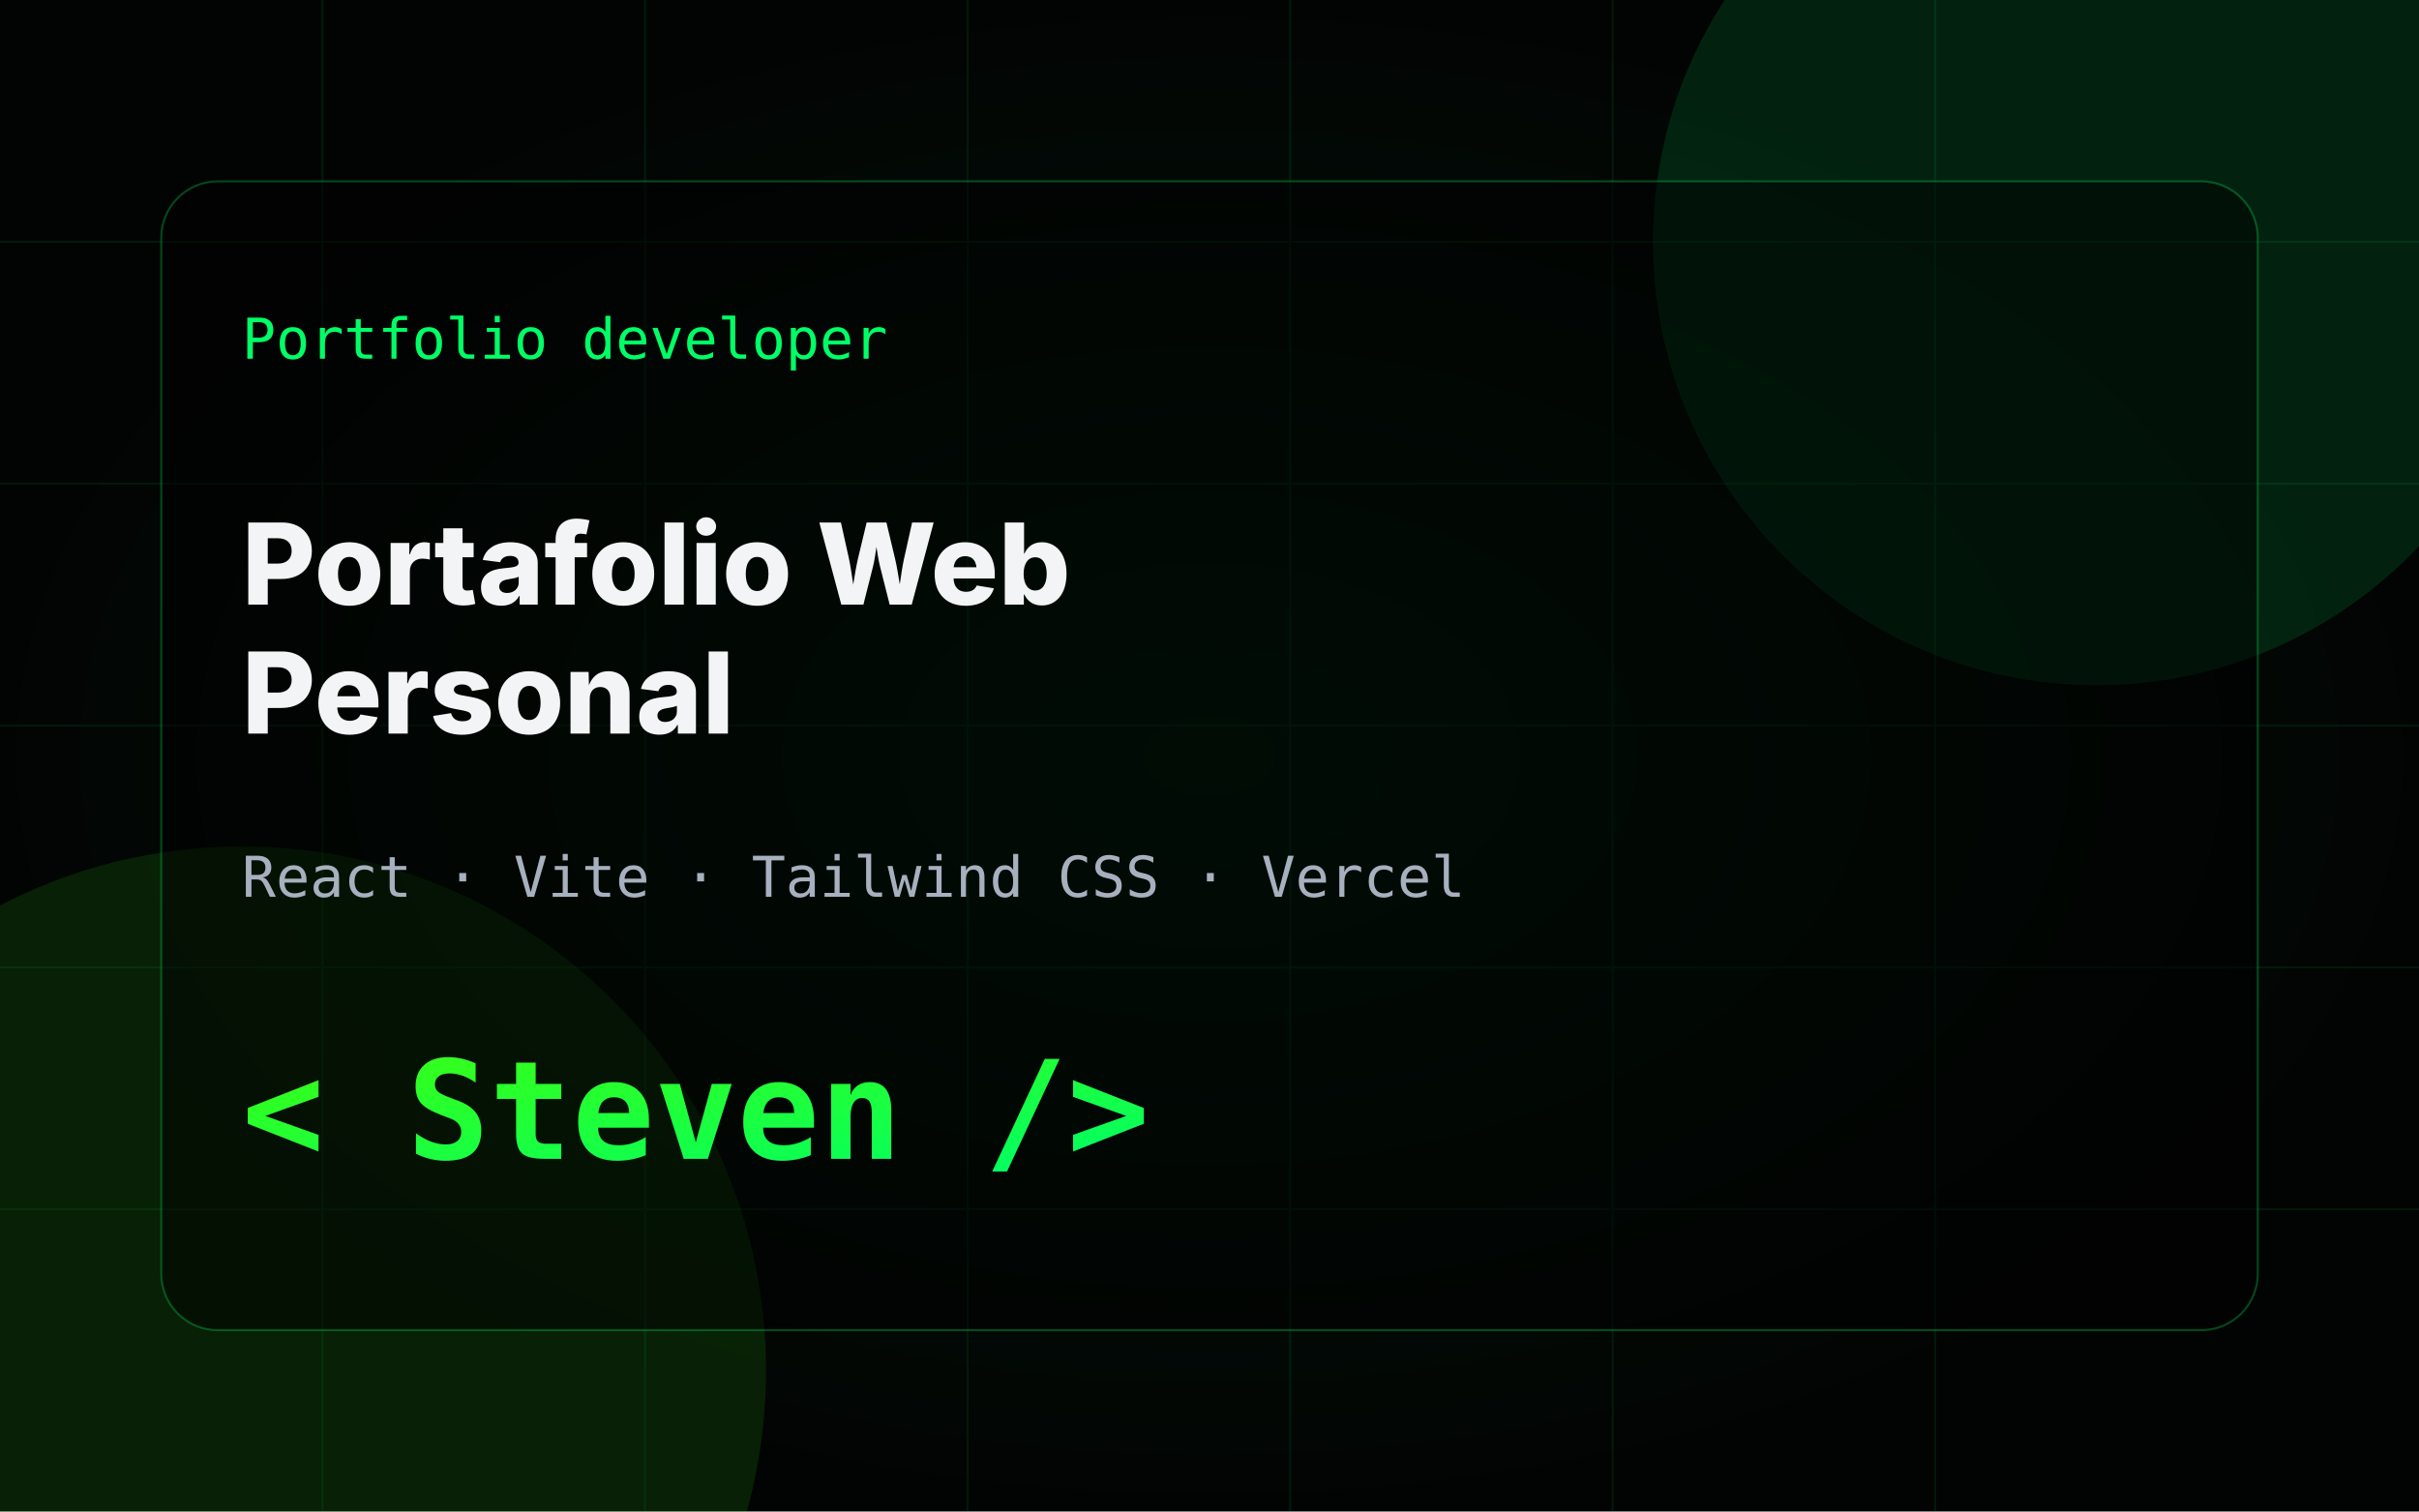
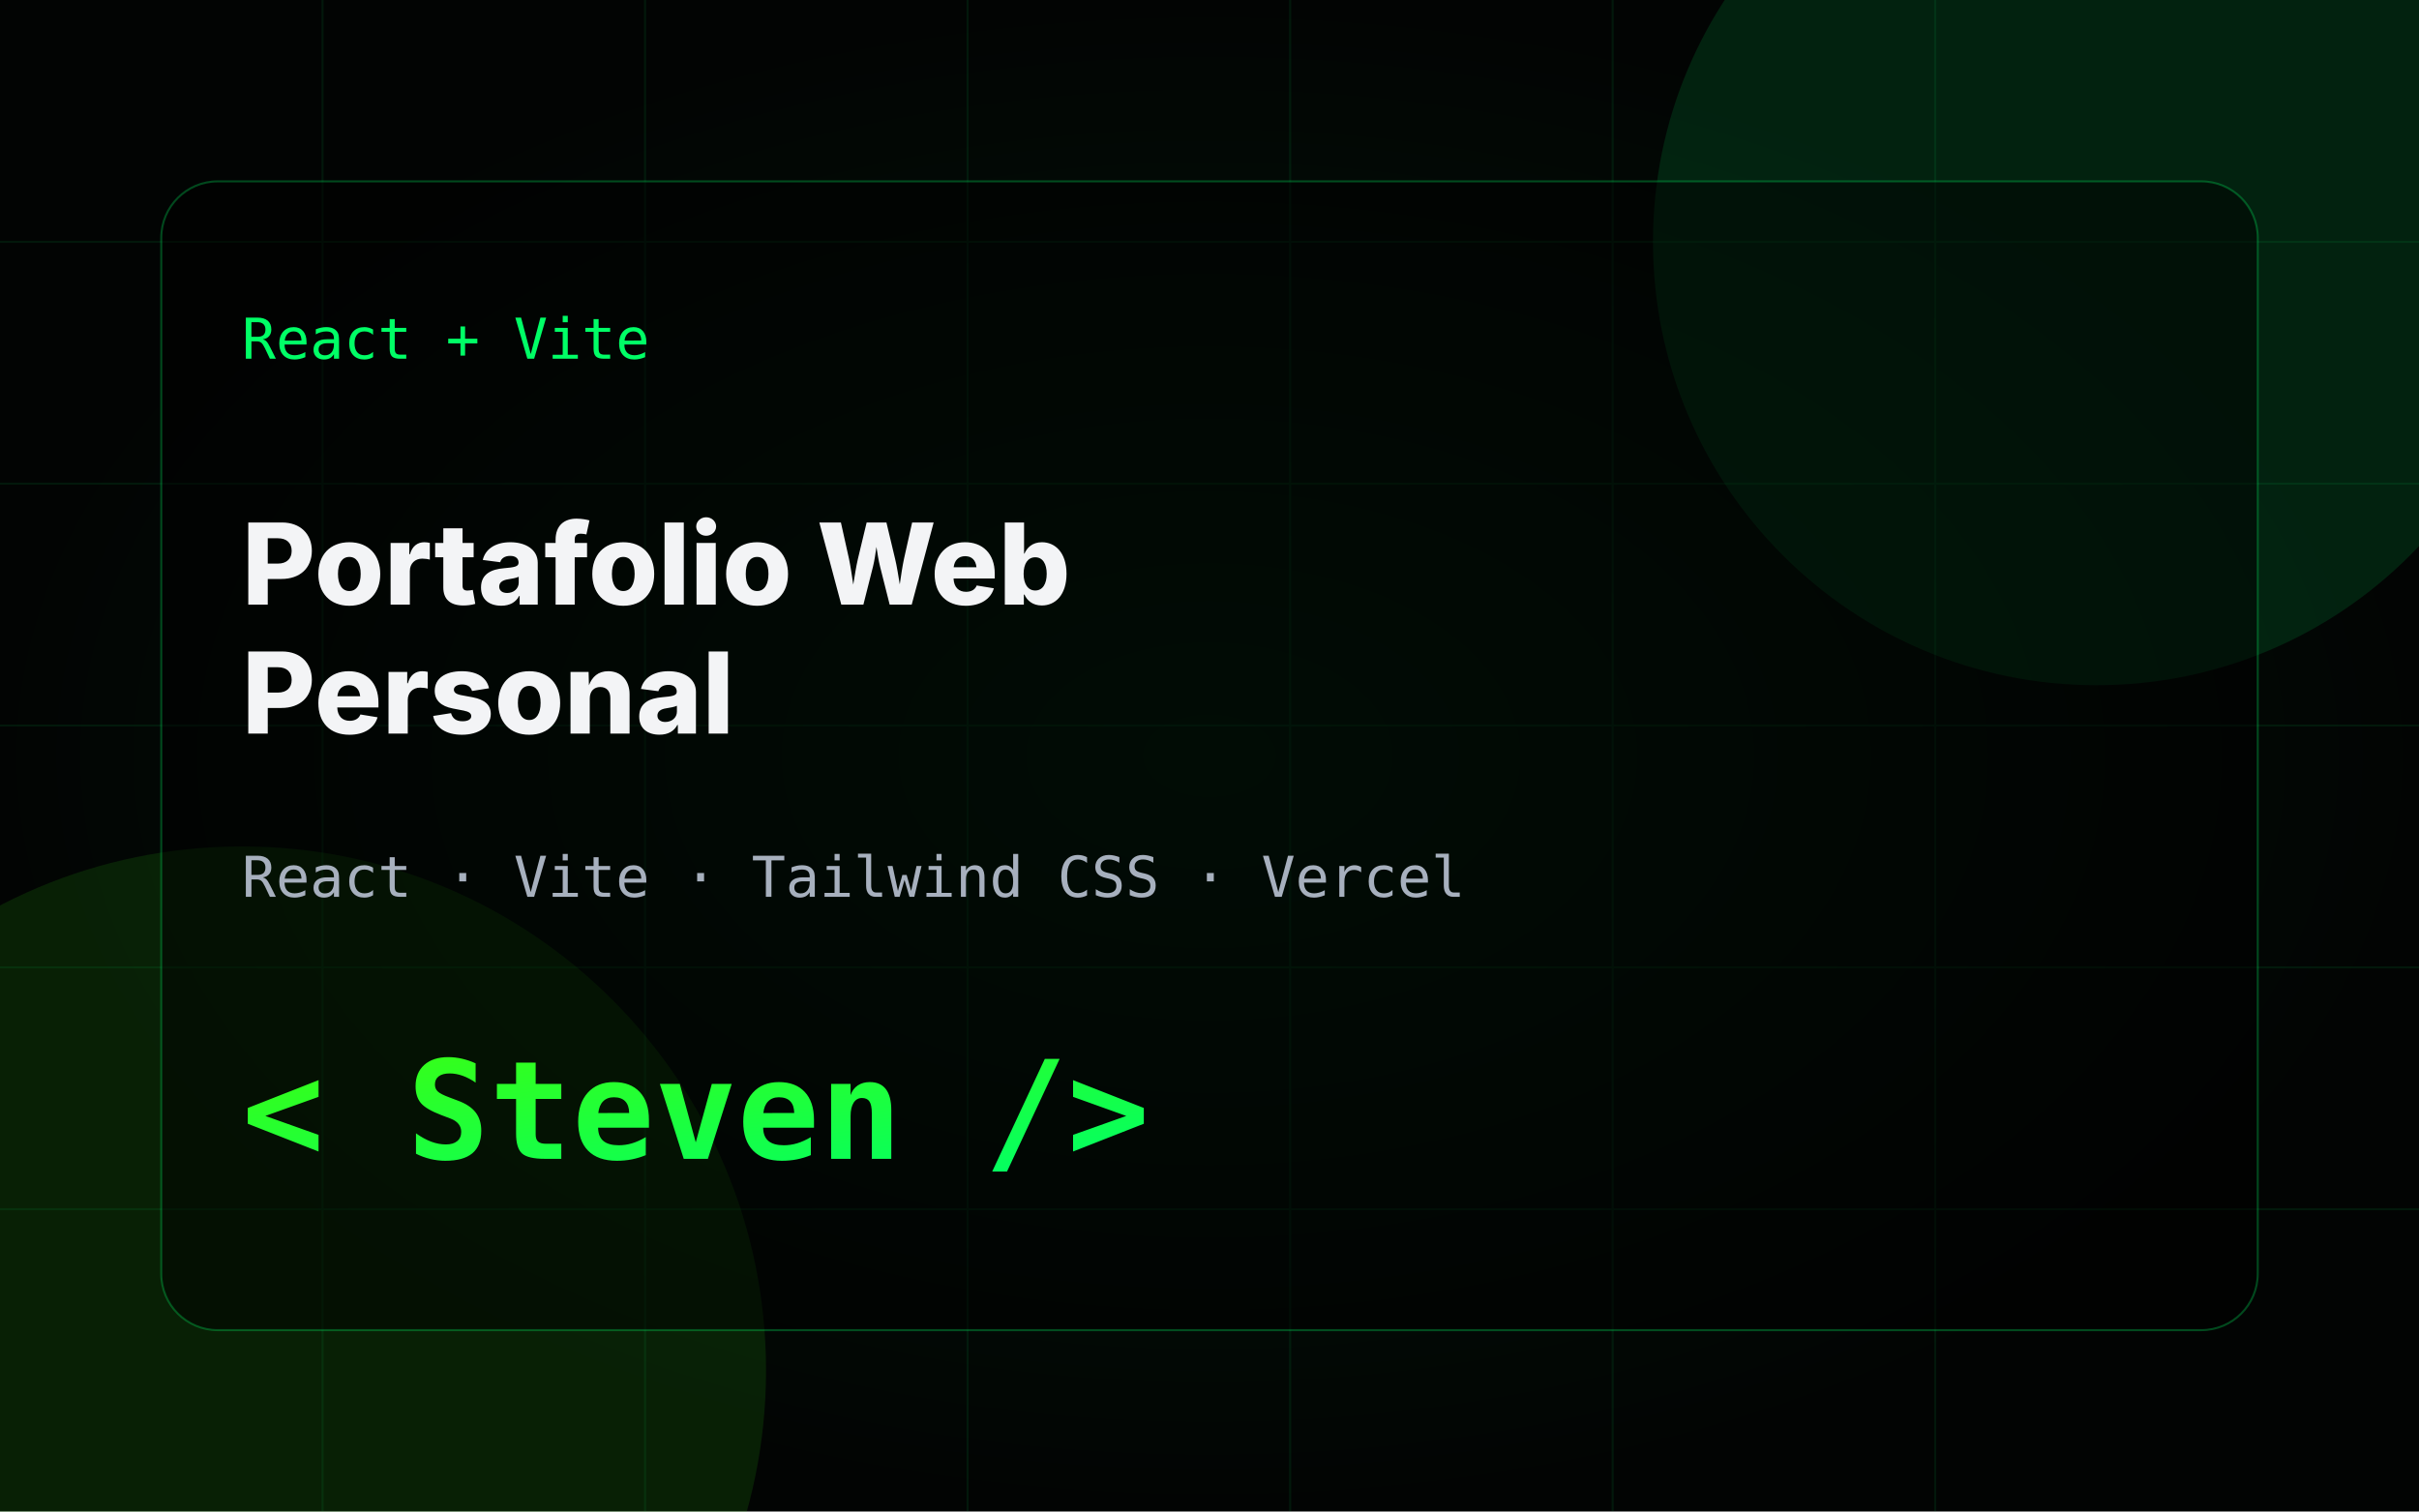
<svg xmlns="http://www.w3.org/2000/svg" width="1200" height="750" viewBox="0 0 1200 750">
  <defs>
    <linearGradient id="g" x1="0" x2="1" y1="0" y2="1">
      <stop stop-color="#39FF14" />
      <stop offset="1" stop-color="#00FF66" />
    </linearGradient>
    <radialGradient id="glow" cx="50%" cy="50%" r="50%">
      <stop stop-color="#00FF66" stop-opacity="0.45" />
      <stop offset="1" stop-color="#00FF66" stop-opacity="0" />
    </radialGradient>
  </defs>
  <rect width="1200" height="750" fill="#020403" />
  <rect width="1200" height="750" fill="url(#glow)" opacity="0.18" />
  <circle cx="1040" cy="120" r="220" fill="#00FF66" opacity="0.12" />
  <circle cx="120" cy="680" r="260" fill="#39FF14" opacity="0.11" />
  <path d="M0 120 H1200 M0 240 H1200 M0 360 H1200 M0 480 H1200 M0 600 H1200 M160 0 V750 M320 0 V750 M480 0 V750 M640 0 V750 M800 0 V750 M960 0 V750" stroke="#00FF66" opacity="0.08" />
  <rect x="80" y="90" width="1040" height="570" rx="28" fill="rgba(0,0,0,0.50)" stroke="#00FF66" stroke-opacity="0.28" />
-   <text x="120" y="178" fill="#00FF66" font-family="JetBrains Mono, Consolas, monospace" font-size="28">Portfolio developer</text>
+   <text x="120" y="178" fill="#00FF66" font-family="JetBrains Mono, Consolas, monospace" font-size="28">React + Vite</text>
  <text x="120" y="300" fill="#F3F4F6" font-family="Inter, Arial, sans-serif" font-size="56" font-weight="800">
    <tspan x="120" dy="0">Portafolio Web</tspan>
    <tspan x="120" dy="64">Personal</tspan>
  </text>
  <text x="120" y="445" fill="#A7B0BE" font-family="JetBrains Mono, Consolas, monospace" font-size="28">React · Vite · Tailwind CSS · Vercel</text>
  <text x="120" y="575" fill="url(#g)" font-family="JetBrains Mono, Consolas, monospace" font-size="68" font-weight="800">&lt; Steven /&gt;</text>
</svg>
